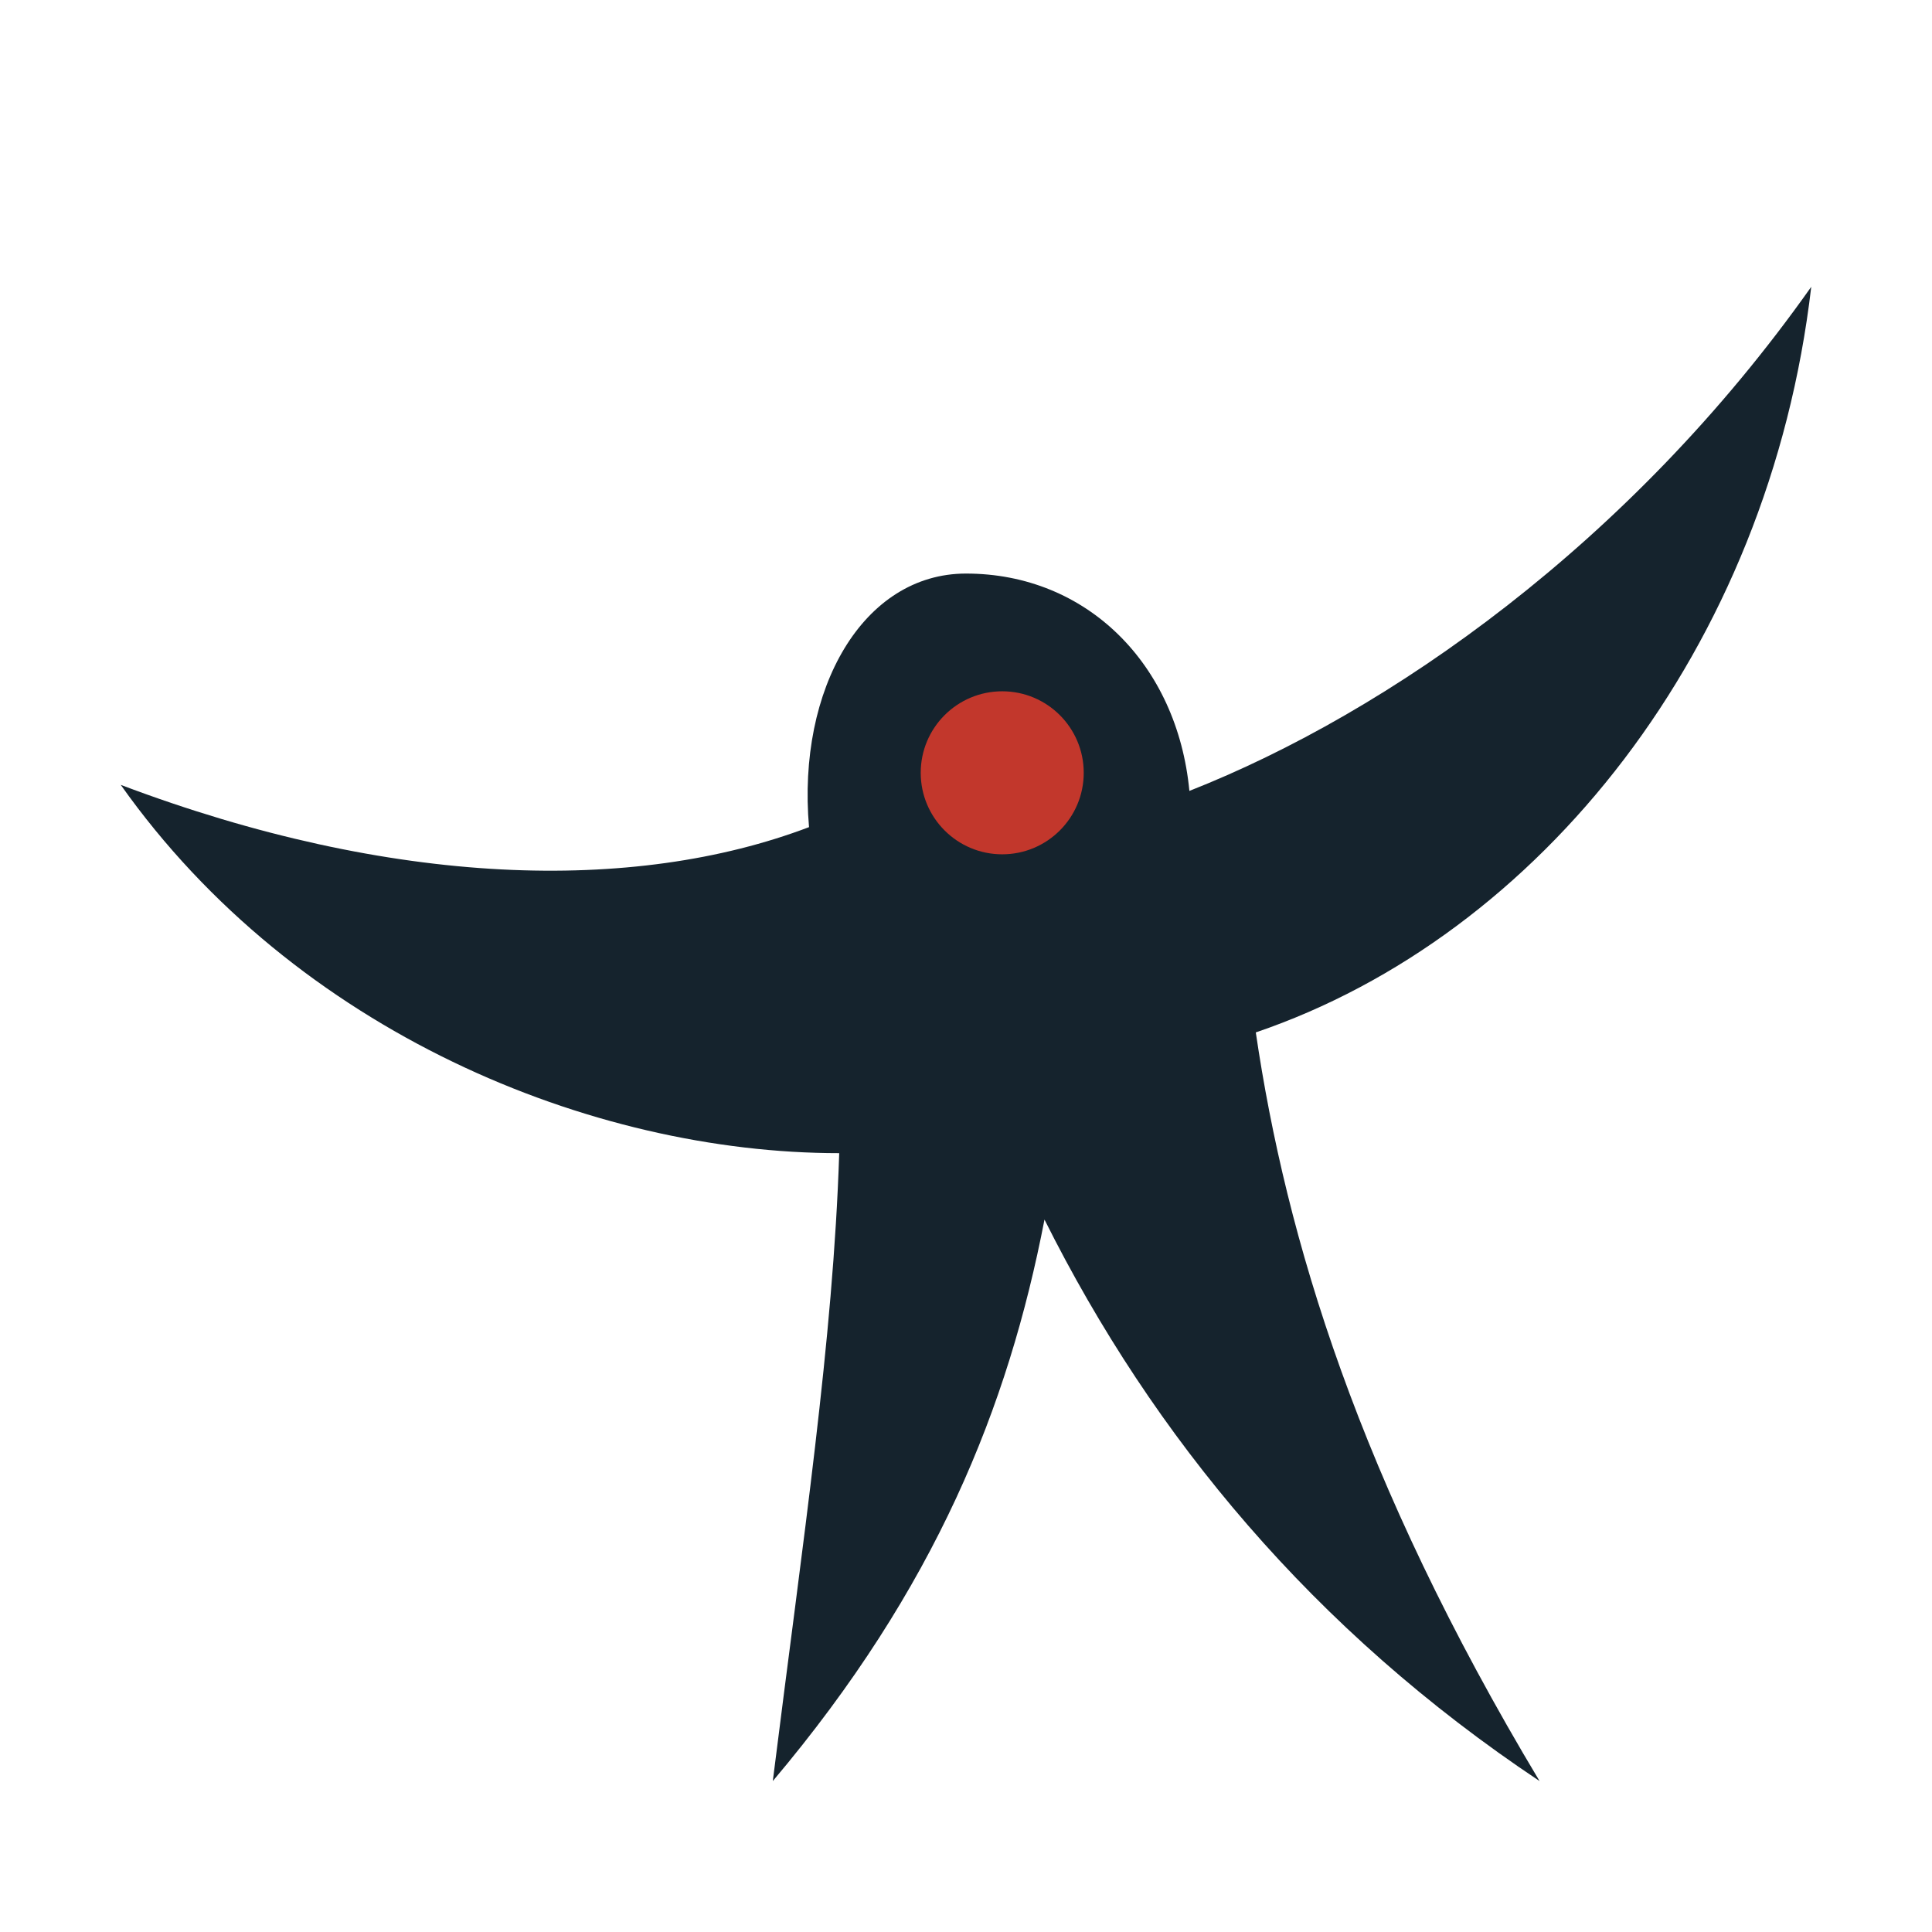
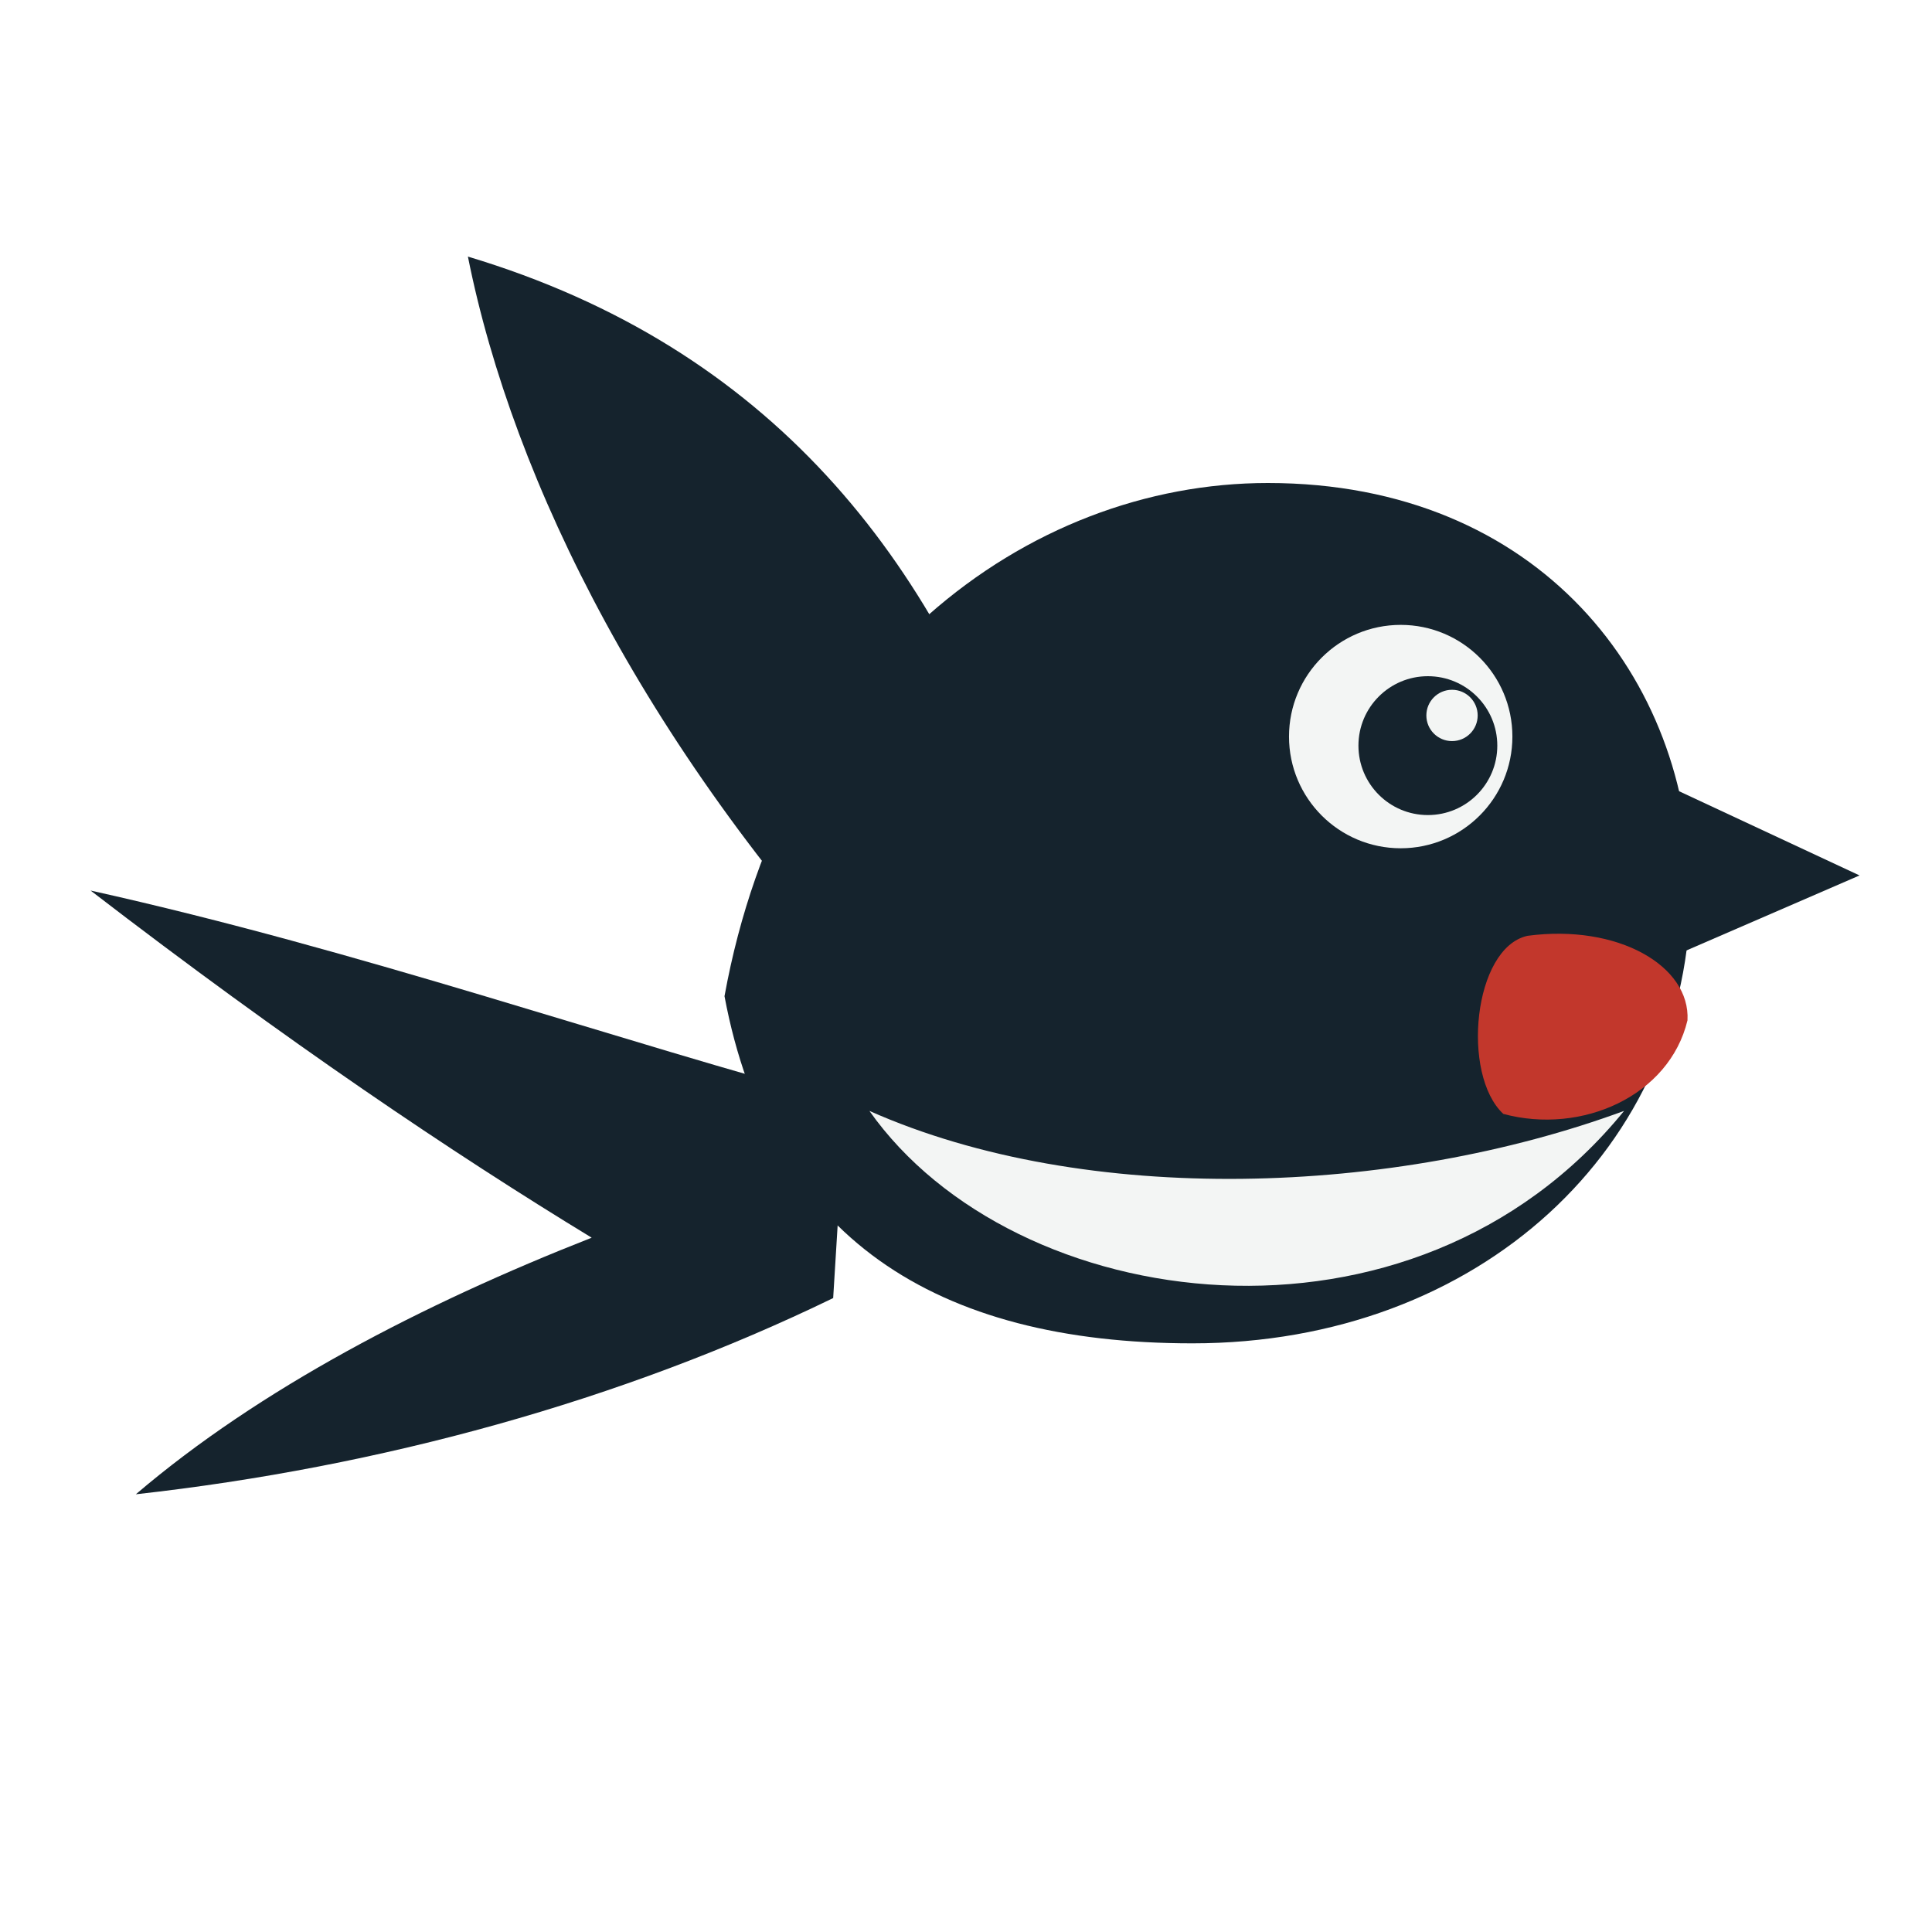
<svg xmlns="http://www.w3.org/2000/svg" viewBox="0 0 64 64">
-   <path fill="#15232d" d="M32 19c4 0 7 3 7.4 7.2C46 23.6 54 18 60 9.5 58.6 21.5 51 31 41.6 34.2 42.6 41 45 49 51 59 43.5 54 38.2 47.6 34.6 40.4 33.4 46.6 31 52.6 25.6 59 26.6 51 27.6 44.4 27.8 38.2 19.6 38.2 9.8 34.2 4 26 13 29.4 21 29.6 26.8 27.4 26.4 22.8 28.6 19 32 19Z" />
-   <circle cx="33.2" cy="25.6" r="2.7" fill="#c2372c" />
+   <path fill="#15232d" d="M28 36.5C20.5 34.5 12 31.5 3 29.5C9.5 34.5 15 38.2 19.6 41C14 43.2 8.6 46 4.5 49.5C12.6 48.6 20.6 46.4 27.6 43Z" />
+   <path fill="#15232d" d="M24 33C26 22 34 16 42 16C51 16 56 22.5 56 29.5C56 38 49 44.5 39.5 44.5C31 44.5 25.5 41 24 33Z" />
+   <path fill="#15232d" d="M55.6 26.2L61.6 29L55.6 31.6Z" />
+   <path fill="#f3f5f4" d="M28.8 36.8C33.6 43.6 46.8 45.4 53.8 36.8C46.2 39.6 36 40 28.8 36.8Z" />
+   <path fill="#c2372c" d="M50.6 31C53.6 30.6 56 32 55.9 33.8C55.3 36.3 52.4 37.6 49.8 36.9C48.4 35.6 48.8 31.4 50.6 31Z" />
+   <path fill="#15232d" d="M34 27.5C31 18.5 25.5 11.5 15.5 8.5C17 16 21.5 25 29.5 33.5Z" />
+   <circle cx="46.4" cy="24.4" r="3.7" fill="#f3f5f4" />
+   <circle cx="47.3" cy="24.7" r="2.3" fill="#15232d" />
+   <circle cx="48.1" cy="23.7" r="0.85" fill="#f3f5f4" />
</svg>
